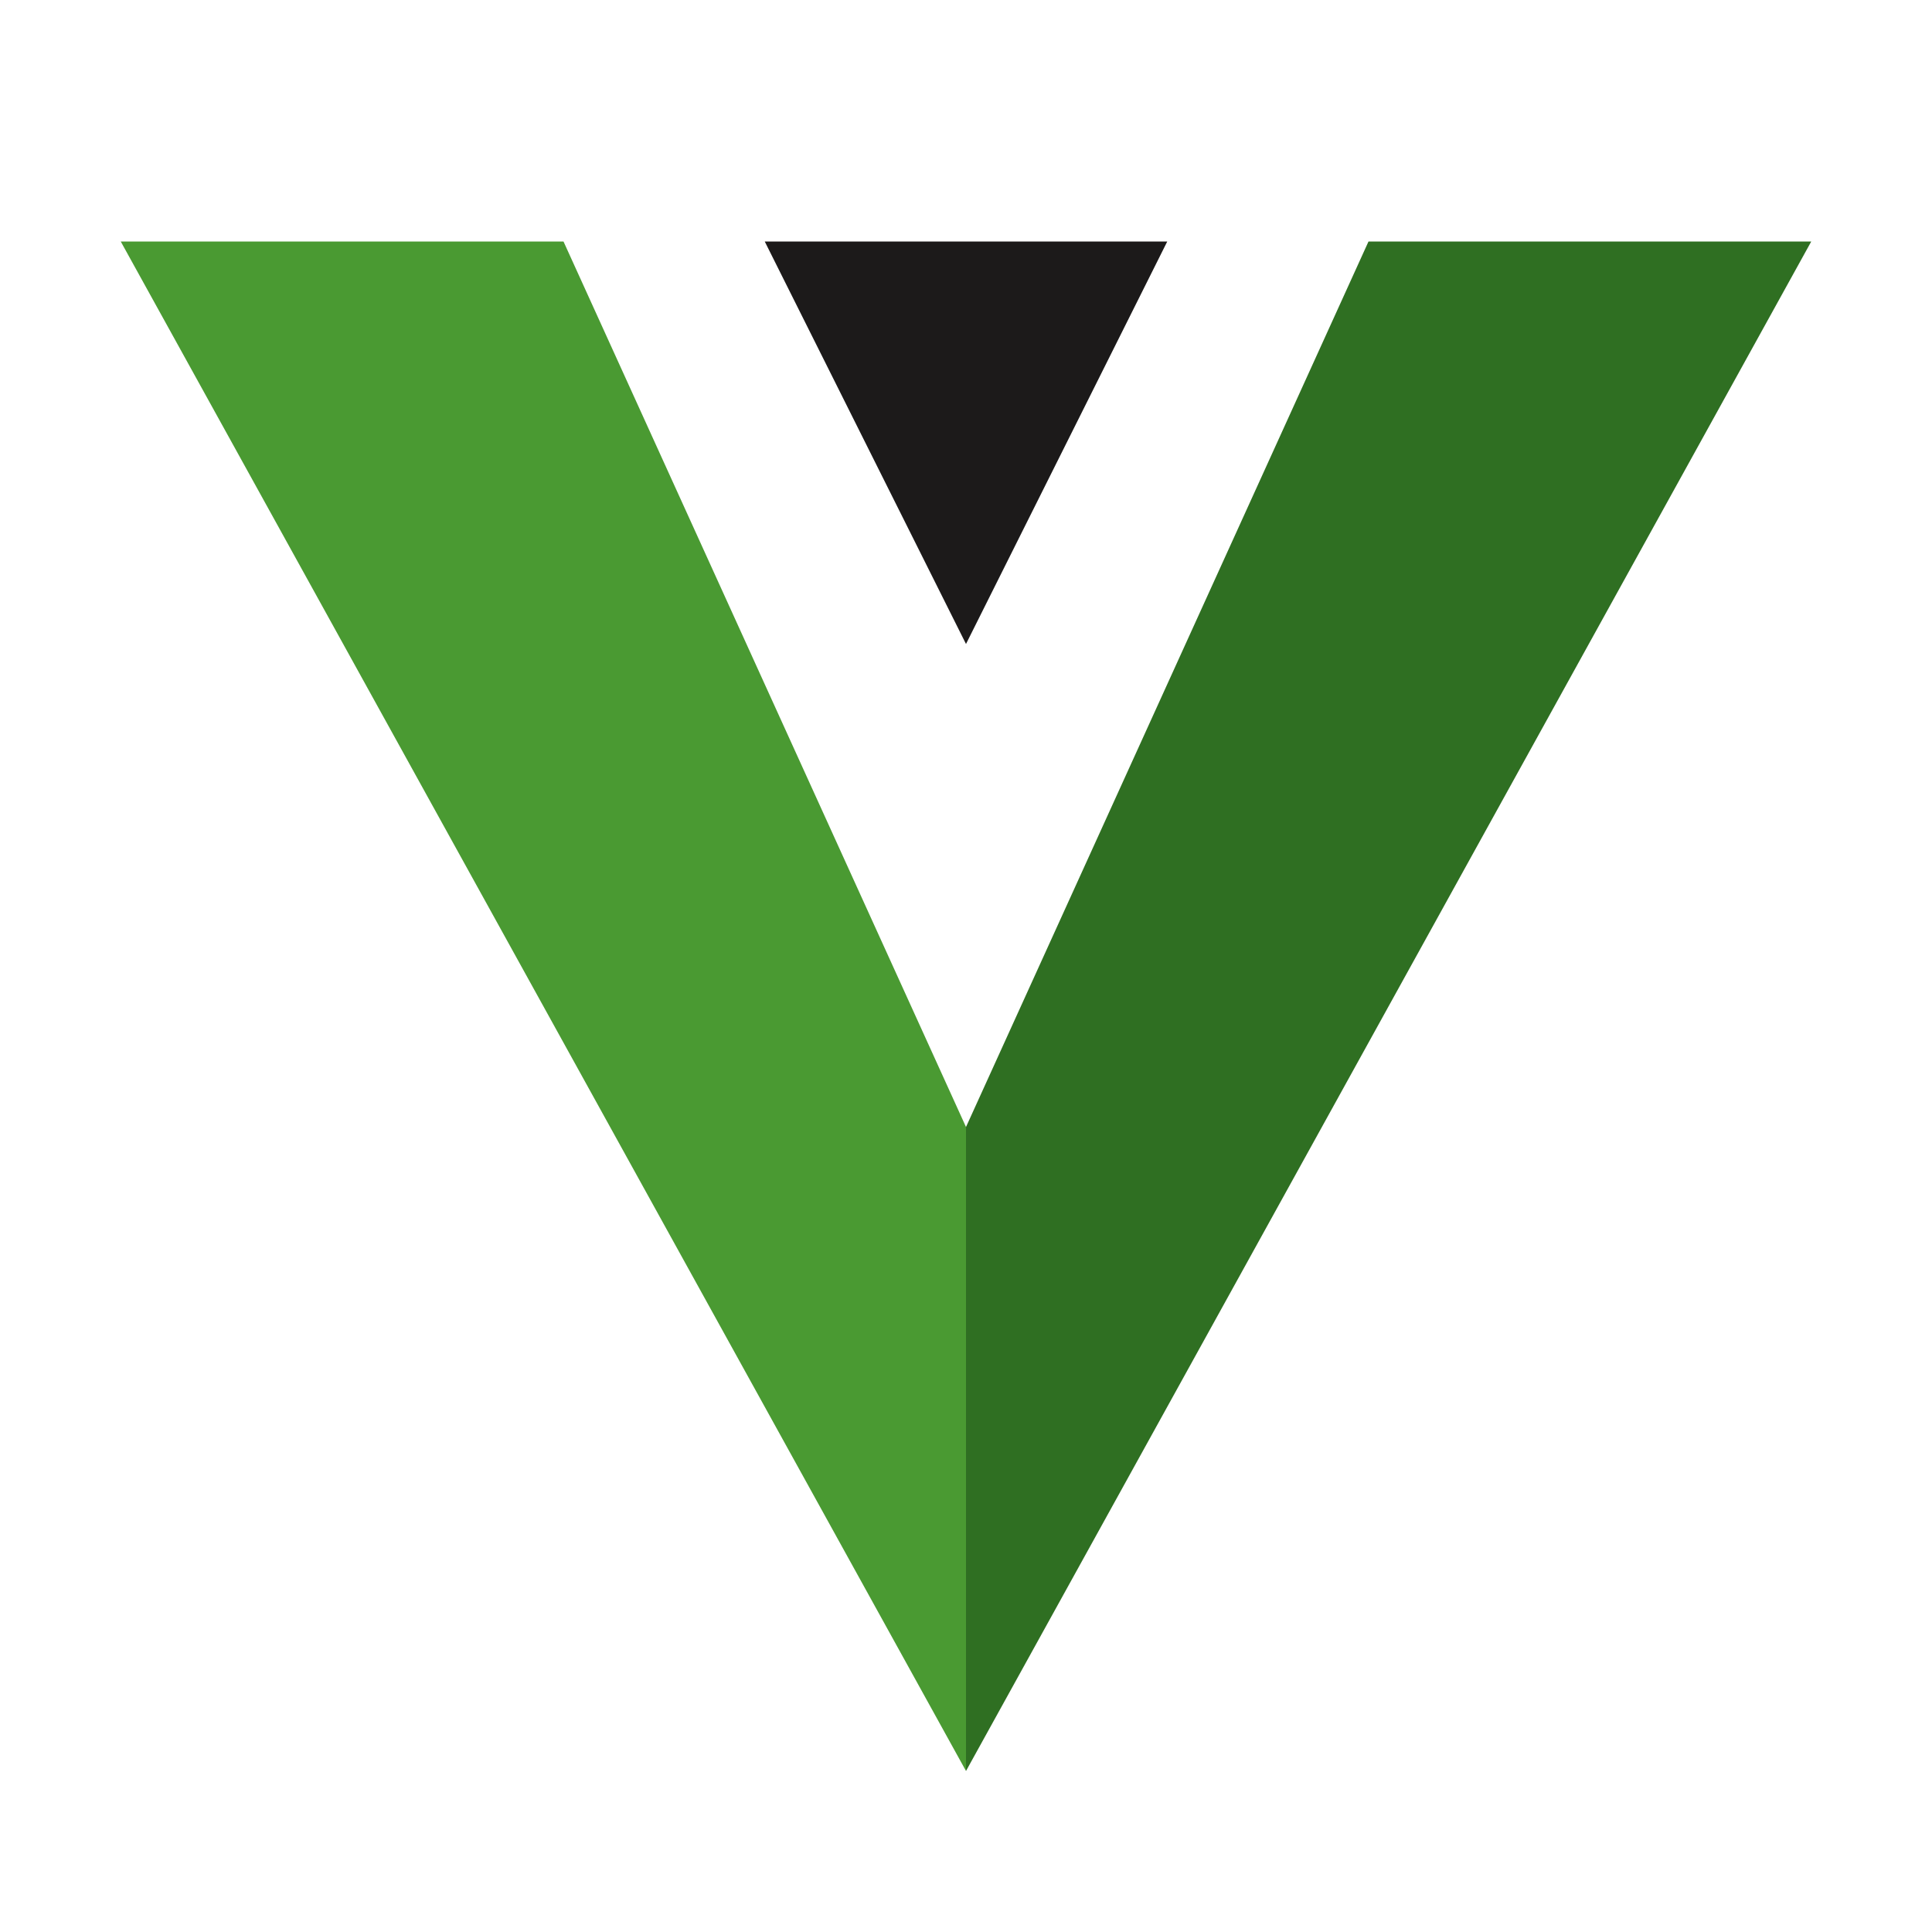
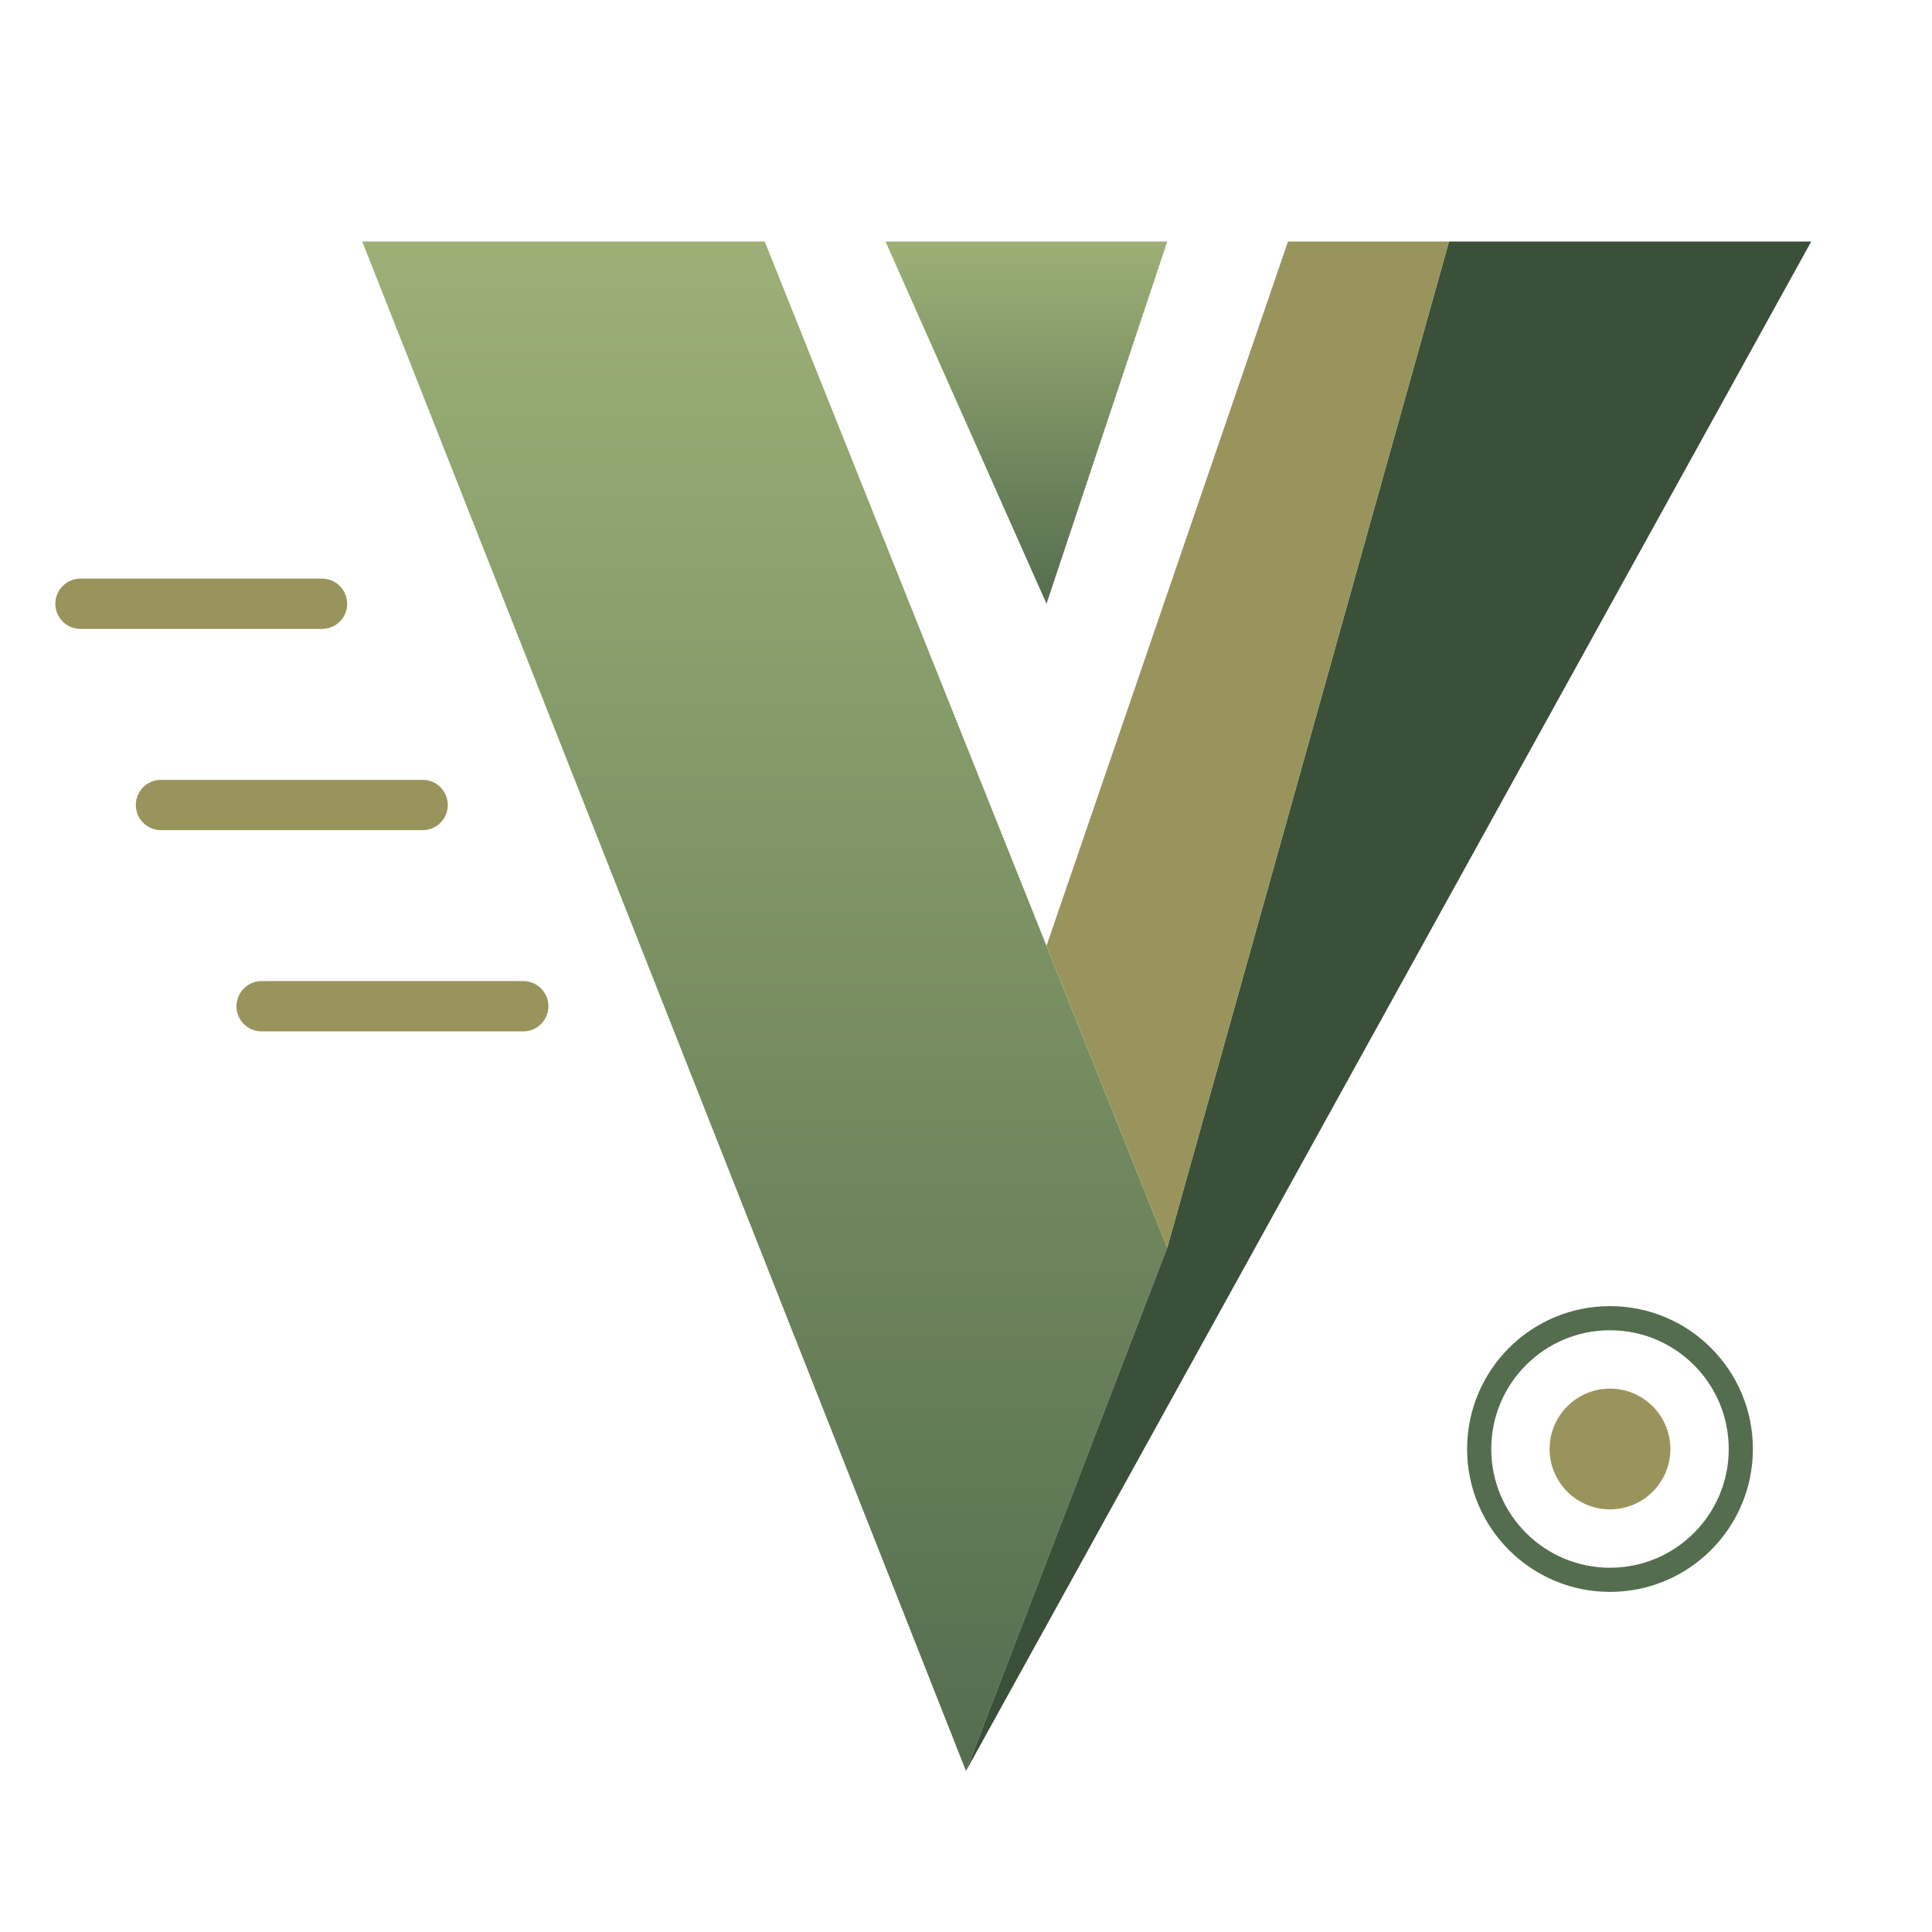
<svg xmlns="http://www.w3.org/2000/svg" viewBox="0 0 96 96">
-   <path d="M6 12 L48 88 L48 56 L28 12 Z" fill="#4a9a32" />
-   <path d="M90 12 L48 88 L48 56 L68 12 Z" fill="#2f6f22" />
-   <path d="M38 12 L48 32 L58 12 Z" fill="#1c1a1a" />
+   <defs>
+     <linearGradient id="vi-a" x1="0" y1="0" x2="0" y2="1">
+       <stop offset="0" stop-color="#9cb076" />
+       <stop offset="1" stop-color="#546d4e" />
+     </linearGradient>
+   </defs>
+   <g stroke="#99945c" stroke-linecap="round" stroke-width="2.500">
+     <path d="M4 30h12M8 40h13M13 50h13" />
+   </g>
+   <path d="M18 12 L48 88 L58 62 L38 12 Z" fill="url(#vi-a)" />
+   <path d="M90 12 L48 88 L58 62 L72 12 Z" fill="#3a5039" />
+   <path d="M72 12 L58 62 L52 47 L64 12 Z" fill="#99945c" />
+   <path d="M44 12 L52 30 L58 12 Z" fill="url(#vi-a)" />
+   <circle cx="80" cy="72" r="3" fill="#99945c" />
+   <circle cx="80" cy="72" r="6.500" fill="none" stroke="#546d4e" stroke-width="1.200" />
</svg>
